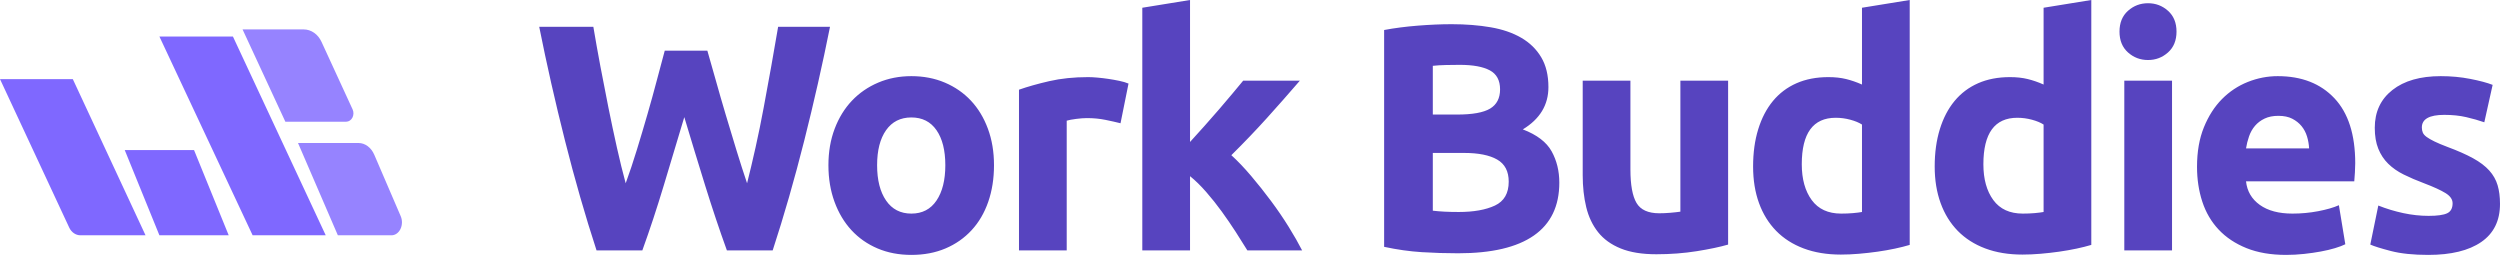
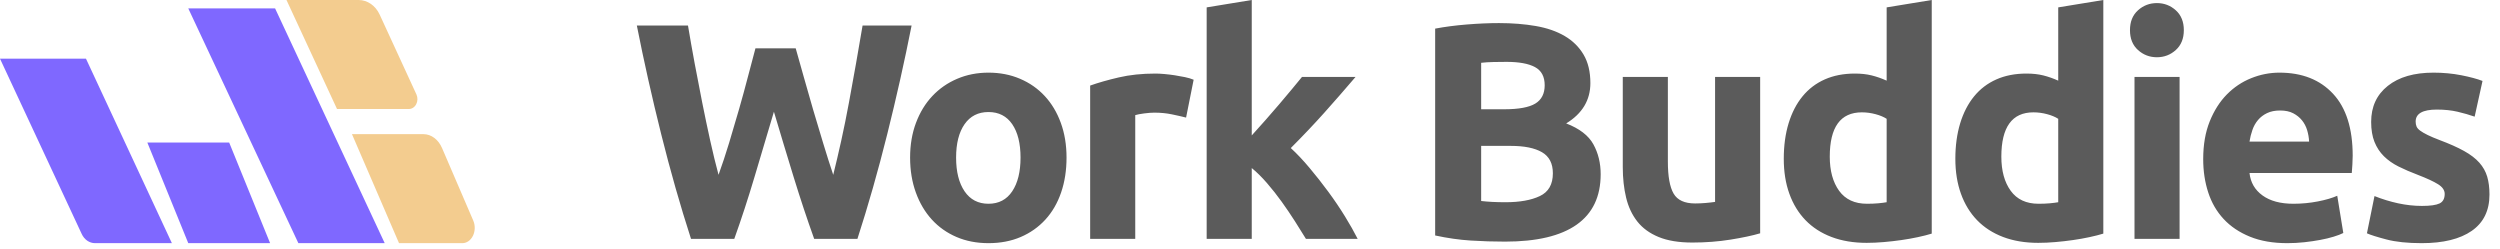
- <svg xmlns="http://www.w3.org/2000/svg" width="255px" height="26px" viewBox="0 0 255 26" version="1.1">
-   <g id="design" stroke="none" stroke-width="1" fill="none" fill-rule="evenodd">
-     <g id="landing-page" transform="translate(-63, -41)" fill-rule="nonzero">
-       <g id="Group" transform="translate(63, 41)">
-         <g id="work-buddies-logo-07-copy" transform="translate(0, 3)">
-           <path d="M0,5.069 L7.426,5.069 L14.845,21 L8.206,21 C7.725,21.001 7.283,20.696 7.057,20.206 L0,5.069 Z" id="Path" fill="#7F68FF" />
-           <path d="M16.259,0.724 L23.758,0.724 C26.913,7.483 30.069,14.241 33.224,21 L25.768,21 L16.259,0.724 Z" id="Path" fill="#7F68FF" />
-           <polygon id="Path" fill="#7F68FF" points="12.724 12.31 16.259 21 23.328 21 19.793 12.31" />
-           <path d="M35.968,8.164 L32.791,1.262 C32.433,0.485 31.734,9.43497549e-05 30.973,0 L24.741,0 L29.106,9.414 L35.318,9.414 C35.575,9.411 35.813,9.254 35.946,8.999 C36.079,8.744 36.087,8.428 35.968,8.164 Z" id="Path" fill="#9683FF" />
-           <path d="M36.577,11.586 L30.397,11.586 L34.461,21 L39.934,21 C40.309,21 40.656,20.756 40.848,20.357 C41.041,19.958 41.051,19.464 40.874,19.054 L38.175,12.781 C37.859,12.049 37.246,11.59 36.577,11.586 L36.577,11.586 Z" id="Path" fill="#9683FF" />
+ <svg xmlns="http://www.w3.org/2000/svg" width="171px" height="17px" viewBox="0 0 171 17" version="1.1">
+   <g id="hi-fi-design" stroke="none" stroke-width="1" fill="none" fill-rule="evenodd">
+     <g id="08-dashboard-with-match" transform="translate(-60, -36)" fill-rule="nonzero">
+       <g id="Group" transform="translate(60, 36)">
+         <g id="work-buddies-logo-07-copy">
+           <path d="M0,4.015 L5.881,4.015 L11.757,16.632 L6.499,16.632 C6.118,16.633 5.768,16.391 5.589,16.003 L0,4.015 Z" id="Path" fill="#7F68FF" />
+           <path d="M12.877,0.574 L18.816,0.574 C21.315,5.926 23.814,11.279 26.314,16.632 L20.408,16.632 L12.877,0.574 Z" id="Path" fill="#7F68FF" />
+           <polygon id="Path" fill="#7F68FF" points="10.078 9.75 12.877 16.632 18.475 16.632 15.676 9.75" />
+           <path d="M28.487,6.466 L25.97,0.999 C25.687,0.384 25.133,7.47250066e-05 24.531,0 L19.595,0 L23.052,7.456 L27.972,7.456 C28.176,7.454 28.364,7.33 28.469,7.127 C28.574,6.925 28.581,6.675 28.487,6.466 Z" id="Path" fill="#F3CC8F" />
+           <path d="M28.969,9.176 L24.074,9.176 L27.293,16.632 L31.628,16.632 C31.925,16.632 32.199,16.438 32.352,16.123 C32.504,15.807 32.512,15.415 32.372,15.091 L30.234,10.122 C29.984,9.542 29.499,9.179 28.969,9.176 L28.969,9.176 Z" id="Path" fill="#F3CC8F" />
        </g>
-         <path d="M65.519,25.539 C66.281,23.433 67.01,21.222 67.707,18.908 C68.404,16.593 69.101,14.273 69.798,11.947 C70.495,14.273 71.203,16.593 71.921,18.908 C72.64,21.222 73.38,23.433 74.143,25.539 L74.143,25.539 L78.814,25.539 C79.968,22.007 81.041,18.277 82.032,14.349 C83.022,10.422 83.899,6.549 84.661,2.732 L84.661,2.732 L79.369,2.732 C79.151,4.026 78.917,5.37 78.667,6.763 C78.416,8.157 78.161,9.555 77.899,10.959 C77.638,12.364 77.36,13.724 77.066,15.041 C76.772,16.357 76.484,17.575 76.201,18.694 C75.852,17.662 75.493,16.543 75.123,15.337 C74.752,14.13 74.388,12.923 74.028,11.716 C73.669,10.51 73.331,9.341 73.016,8.211 C72.7,7.081 72.411,6.067 72.15,5.167 L72.15,5.167 L67.805,5.167 C67.566,6.045 67.299,7.043 67.005,8.162 C66.711,9.281 66.39,10.444 66.041,11.651 C65.693,12.857 65.334,14.064 64.963,15.271 C64.593,16.478 64.212,17.619 63.82,18.694 C63.515,17.575 63.216,16.357 62.922,15.041 C62.628,13.724 62.339,12.364 62.056,10.959 C61.773,9.555 61.501,8.157 61.239,6.763 C60.978,5.37 60.738,4.026 60.521,2.732 L60.521,2.732 L55,2.732 C55.762,6.549 56.639,10.422 57.63,14.349 C58.621,18.277 59.693,22.007 60.847,25.539 L60.847,25.539 L65.519,25.539 Z M92.96,26 C94.245,26 95.404,25.781 96.439,25.342 C97.473,24.903 98.361,24.283 99.101,23.482 C99.842,22.681 100.408,21.716 100.8,20.586 C101.192,19.456 101.388,18.211 101.388,16.851 C101.388,15.49 101.181,14.251 100.767,13.132 C100.353,12.013 99.776,11.058 99.036,10.268 C98.295,9.478 97.408,8.864 96.374,8.425 C95.339,7.986 94.201,7.767 92.96,7.767 C91.74,7.767 90.613,7.986 89.579,8.425 C88.544,8.864 87.652,9.478 86.9,10.268 C86.149,11.058 85.561,12.013 85.136,13.132 C84.712,14.251 84.499,15.49 84.499,16.851 C84.499,18.211 84.706,19.456 85.12,20.586 C85.534,21.716 86.111,22.681 86.851,23.482 C87.592,24.283 88.479,24.903 89.514,25.342 C90.548,25.781 91.697,26 92.96,26 Z M92.96,21.787 C91.849,21.787 90.989,21.343 90.379,20.454 C89.769,19.566 89.465,18.365 89.465,16.851 C89.465,15.337 89.769,14.146 90.379,13.28 C90.989,12.413 91.849,11.98 92.96,11.98 C94.071,11.98 94.925,12.413 95.524,13.28 C96.123,14.146 96.423,15.337 96.423,16.851 C96.423,18.365 96.123,19.566 95.524,20.454 C94.925,21.343 94.071,21.787 92.96,21.787 Z M108.805,25.539 L108.805,12.309 C109.022,12.243 109.344,12.183 109.768,12.128 C110.193,12.073 110.558,12.046 110.863,12.046 C111.538,12.046 112.169,12.106 112.757,12.227 C113.345,12.347 113.857,12.462 114.293,12.572 L114.293,12.572 L115.109,8.524 C114.848,8.414 114.532,8.321 114.162,8.244 C113.792,8.168 113.421,8.102 113.051,8.047 C112.681,7.992 112.311,7.948 111.941,7.915 C111.57,7.882 111.255,7.866 110.993,7.866 C109.534,7.866 108.211,8.003 107.024,8.277 C105.837,8.551 104.808,8.842 103.937,9.149 L103.937,9.149 L103.937,25.539 L108.805,25.539 Z M121.383,25.539 L121.383,17.97 C121.927,18.408 122.477,18.946 123.032,19.582 C123.588,20.219 124.116,20.882 124.617,21.573 C125.117,22.265 125.591,22.956 126.038,23.647 C126.484,24.338 126.881,24.969 127.23,25.539 L127.23,25.539 L132.816,25.539 C132.446,24.815 131.988,24.014 131.444,23.137 C130.899,22.259 130.301,21.381 129.647,20.504 C128.994,19.626 128.319,18.776 127.622,17.953 C126.925,17.13 126.25,16.423 125.597,15.83 C126.903,14.536 128.106,13.28 129.206,12.062 C130.306,10.844 131.433,9.566 132.587,8.228 L132.587,8.228 L126.805,8.228 C126.5,8.601 126.136,9.04 125.711,9.544 C125.286,10.049 124.834,10.581 124.355,11.141 C123.876,11.7 123.381,12.265 122.869,12.835 C122.357,13.406 121.862,13.954 121.383,14.481 L121.383,14.481 L121.383,0 L116.515,0.79 L116.515,25.539 L121.383,25.539 Z M148.727,25.835 C152.146,25.835 154.722,25.232 156.453,24.025 C158.184,22.819 159.05,21.019 159.05,18.628 C159.05,17.443 158.789,16.379 158.266,15.435 C157.743,14.492 156.763,13.746 155.326,13.197 C157.068,12.144 157.939,10.707 157.939,8.886 C157.939,7.679 157.694,6.665 157.204,5.842 C156.714,5.019 156.034,4.355 155.163,3.851 C154.292,3.346 153.252,2.989 152.043,2.781 C150.834,2.573 149.511,2.468 148.074,2.468 C147.007,2.468 145.853,2.518 144.611,2.616 C143.37,2.715 142.227,2.863 141.181,3.061 L141.181,3.061 L141.181,25.177 C142.51,25.462 143.789,25.643 145.02,25.72 C146.25,25.797 147.486,25.835 148.727,25.835 Z M148.629,11.684 L146.147,11.684 L146.147,6.714 C146.539,6.67 146.985,6.643 147.486,6.632 C147.987,6.621 148.455,6.615 148.891,6.615 C150.241,6.615 151.264,6.802 151.961,7.175 C152.658,7.548 153.007,8.195 153.007,9.116 C153.007,10.016 152.669,10.669 151.994,11.075 C151.319,11.481 150.197,11.684 148.629,11.684 L148.629,11.684 Z M148.793,21.623 C148.27,21.623 147.791,21.612 147.355,21.59 C146.92,21.568 146.517,21.535 146.147,21.491 L146.147,21.491 L146.147,15.6 L149.348,15.6 C150.807,15.6 151.929,15.825 152.713,16.275 C153.497,16.724 153.889,17.476 153.889,18.529 C153.889,19.714 153.42,20.526 152.484,20.965 C151.548,21.403 150.317,21.623 148.793,21.623 Z M168.949,25.934 C170.387,25.934 171.759,25.83 173.065,25.622 C174.372,25.413 175.439,25.188 176.267,24.947 L176.267,24.947 L176.267,8.228 L171.399,8.228 L171.399,21.59 C171.094,21.634 170.746,21.672 170.354,21.705 C169.962,21.738 169.592,21.754 169.243,21.754 C168.111,21.754 167.338,21.403 166.924,20.701 C166.51,19.999 166.303,18.858 166.303,17.278 L166.303,17.278 L166.303,8.228 L161.436,8.228 L161.436,17.871 C161.436,19.056 161.556,20.142 161.795,21.129 C162.035,22.116 162.438,22.967 163.004,23.68 C163.57,24.393 164.338,24.947 165.307,25.342 C166.276,25.737 167.49,25.934 168.949,25.934 Z M187.767,25.967 C188.355,25.967 188.97,25.94 189.612,25.885 C190.255,25.83 190.886,25.759 191.507,25.671 C192.128,25.583 192.721,25.479 193.287,25.358 C193.853,25.238 194.354,25.111 194.79,24.98 L194.79,24.98 L194.79,0 L189.923,0.79 L189.923,8.623 C189.378,8.381 188.839,8.195 188.306,8.063 C187.772,7.932 187.168,7.866 186.493,7.866 C185.273,7.866 184.19,8.074 183.242,8.491 C182.295,8.908 181.495,9.511 180.841,10.301 C180.188,11.091 179.687,12.051 179.339,13.181 C178.99,14.311 178.816,15.578 178.816,16.982 C178.816,18.365 179.017,19.61 179.42,20.718 C179.823,21.826 180.406,22.769 181.168,23.548 C181.93,24.327 182.867,24.925 183.977,25.342 C185.088,25.759 186.351,25.967 187.767,25.967 Z M187.799,21.787 C186.471,21.787 185.469,21.327 184.794,20.405 C184.119,19.484 183.781,18.266 183.781,16.752 C183.781,13.592 184.936,12.013 187.244,12.013 C187.745,12.013 188.24,12.078 188.73,12.21 C189.22,12.342 189.618,12.506 189.923,12.704 L189.923,12.704 L189.923,21.623 C189.683,21.667 189.378,21.705 189.008,21.738 C188.638,21.771 188.235,21.787 187.799,21.787 Z M206.29,25.967 C206.878,25.967 207.493,25.94 208.136,25.885 C208.778,25.83 209.41,25.759 210.03,25.671 C210.651,25.583 211.244,25.479 211.811,25.358 C212.377,25.238 212.878,25.111 213.313,24.98 L213.313,24.98 L213.313,0 L208.446,0.79 L208.446,8.623 C207.902,8.381 207.363,8.195 206.829,8.063 C206.295,7.932 205.691,7.866 205.016,7.866 C203.796,7.866 202.713,8.074 201.766,8.491 C200.818,8.908 200.018,9.511 199.365,10.301 C198.711,11.091 198.21,12.051 197.862,13.181 C197.514,14.311 197.339,15.578 197.339,16.982 C197.339,18.365 197.541,19.61 197.944,20.718 C198.347,21.826 198.929,22.769 199.691,23.548 C200.454,24.327 201.39,24.925 202.501,25.342 C203.611,25.759 204.874,25.967 206.29,25.967 Z M206.323,21.787 C204.994,21.787 203.992,21.327 203.317,20.405 C202.642,19.484 202.305,18.266 202.305,16.752 C202.305,13.592 203.459,12.013 205.767,12.013 C206.268,12.013 206.764,12.078 207.254,12.21 C207.744,12.342 208.141,12.506 208.446,12.704 L208.446,12.704 L208.446,21.623 C208.206,21.667 207.902,21.705 207.531,21.738 C207.161,21.771 206.758,21.787 206.323,21.787 Z M219.097,6.122 C219.881,6.122 220.561,5.864 221.138,5.348 C221.715,4.832 222.004,4.125 222.004,3.225 C222.004,2.326 221.715,1.618 221.138,1.103 C220.561,0.587 219.881,0.329 219.097,0.329 C218.313,0.329 217.632,0.587 217.055,1.103 C216.478,1.618 216.189,2.326 216.189,3.225 C216.189,4.125 216.478,4.832 217.055,5.348 C217.632,5.864 218.313,6.122 219.097,6.122 Z M221.547,25.539 L221.547,8.228 L216.679,8.228 L216.679,25.539 L221.547,25.539 Z M233.177,26 C233.787,26 234.397,25.967 235.007,25.901 C235.616,25.835 236.188,25.753 236.722,25.654 C237.255,25.556 237.74,25.441 238.175,25.309 C238.611,25.177 238.959,25.046 239.221,24.914 L239.221,24.914 L238.567,20.932 C238.023,21.173 237.321,21.376 236.46,21.541 C235.6,21.705 234.724,21.787 233.831,21.787 C232.437,21.787 231.326,21.491 230.499,20.899 C229.671,20.306 229.203,19.505 229.094,18.496 L229.094,18.496 L240.135,18.496 C240.157,18.233 240.179,17.931 240.201,17.591 C240.222,17.251 240.233,16.938 240.233,16.653 C240.233,13.735 239.526,11.524 238.11,10.022 C236.694,8.519 234.767,7.767 232.328,7.767 C231.283,7.767 230.265,7.965 229.274,8.359 C228.283,8.754 227.406,9.336 226.644,10.104 C225.882,10.872 225.267,11.832 224.798,12.984 C224.33,14.135 224.096,15.479 224.096,17.015 C224.096,18.288 224.276,19.473 224.635,20.57 C224.994,21.667 225.55,22.616 226.301,23.416 C227.052,24.217 228,24.848 229.143,25.309 C230.286,25.77 231.631,26 233.177,26 Z M235.529,15.139 L229.094,15.139 C229.159,14.722 229.263,14.311 229.404,13.905 C229.546,13.499 229.747,13.143 230.009,12.835 C230.27,12.528 230.597,12.281 230.989,12.095 C231.381,11.908 231.849,11.815 232.393,11.815 C232.96,11.815 233.433,11.914 233.814,12.111 C234.195,12.309 234.511,12.561 234.762,12.868 C235.012,13.176 235.197,13.527 235.317,13.922 C235.437,14.316 235.508,14.722 235.529,15.139 L235.529,15.139 Z M247.683,26 C250.013,26 251.815,25.561 253.089,24.684 C254.363,23.806 255,22.511 255,20.8 C255,20.076 254.918,19.44 254.755,18.891 C254.592,18.343 254.309,17.843 253.906,17.394 C253.503,16.944 252.953,16.527 252.256,16.143 C251.559,15.759 250.677,15.37 249.61,14.975 C249.087,14.777 248.657,14.596 248.32,14.432 C247.982,14.267 247.715,14.114 247.519,13.971 C247.323,13.828 247.193,13.68 247.127,13.527 C247.062,13.373 247.029,13.197 247.029,13 C247.029,12.144 247.792,11.716 249.316,11.716 C250.144,11.716 250.889,11.793 251.554,11.947 C252.218,12.1 252.833,12.276 253.399,12.473 L253.399,12.473 L254.249,8.656 C253.682,8.436 252.92,8.233 251.962,8.047 C251.004,7.86 250.002,7.767 248.957,7.767 C246.866,7.767 245.222,8.239 244.024,9.182 C242.826,10.126 242.227,11.409 242.227,13.033 C242.227,13.867 242.347,14.58 242.587,15.172 C242.826,15.765 243.164,16.275 243.599,16.703 C244.035,17.13 244.563,17.498 245.184,17.805 C245.804,18.112 246.496,18.408 247.258,18.694 C248.238,19.067 248.968,19.401 249.447,19.697 C249.926,19.994 250.165,20.339 250.165,20.734 C250.165,21.239 249.98,21.579 249.61,21.754 C249.24,21.93 248.608,22.018 247.715,22.018 C246.866,22.018 246.006,21.924 245.135,21.738 C244.264,21.551 243.414,21.294 242.587,20.965 L242.587,20.965 L241.77,24.947 C242.162,25.122 242.864,25.342 243.877,25.605 C244.89,25.868 246.158,26 247.683,26 Z" id="WorkBuddies" fill="#5744BF" />
+         <path d="M50.225,16.337 C50.708,14.99 51.17,13.576 51.611,12.095 C52.053,10.614 52.494,9.13 52.936,7.642 C53.378,9.13 53.826,10.614 54.281,12.095 C54.737,13.576 55.206,14.99 55.689,16.337 L55.689,16.337 L58.648,16.337 C59.38,14.078 60.059,11.692 60.687,9.179 C61.315,6.667 61.87,4.19 62.353,1.747 L62.353,1.747 L59,1.747 C58.862,2.576 58.714,3.435 58.555,4.326 C58.397,5.218 58.235,6.112 58.069,7.011 C57.903,7.909 57.727,8.779 57.541,9.621 C57.355,10.463 57.172,11.242 56.993,11.958 C56.772,11.299 56.544,10.583 56.31,9.811 C56.075,9.039 55.844,8.267 55.616,7.495 C55.389,6.723 55.175,5.976 54.975,5.253 C54.775,4.53 54.592,3.881 54.426,3.305 L54.426,3.305 L51.673,3.305 C51.522,3.867 51.353,4.505 51.166,5.221 C50.98,5.937 50.777,6.681 50.556,7.453 C50.335,8.225 50.107,8.997 49.873,9.769 C49.638,10.541 49.397,11.27 49.148,11.958 C48.955,11.242 48.765,10.463 48.579,9.621 C48.393,8.779 48.21,7.909 48.031,7.011 C47.851,6.112 47.679,5.218 47.513,4.326 C47.348,3.435 47.196,2.576 47.058,1.747 L47.058,1.747 L43.56,1.747 C44.043,4.19 44.598,6.667 45.226,9.179 C45.854,11.692 46.534,14.078 47.265,16.337 L47.265,16.337 L50.225,16.337 Z M67.611,16.632 C68.425,16.632 69.16,16.492 69.816,16.211 C70.471,15.93 71.033,15.534 71.503,15.021 C71.972,14.509 72.33,13.892 72.579,13.169 C72.827,12.446 72.951,11.649 72.951,10.779 C72.951,9.909 72.82,9.116 72.558,8.4 C72.296,7.684 71.93,7.074 71.461,6.569 C70.992,6.063 70.43,5.67 69.774,5.39 C69.119,5.109 68.398,4.969 67.611,4.969 C66.839,4.969 66.125,5.109 65.469,5.39 C64.814,5.67 64.248,6.063 63.772,6.569 C63.296,7.074 62.923,7.684 62.654,8.4 C62.385,9.116 62.251,9.909 62.251,10.779 C62.251,11.649 62.382,12.446 62.644,13.169 C62.906,13.892 63.272,14.509 63.741,15.021 C64.21,15.534 64.772,15.93 65.428,16.211 C66.083,16.492 66.811,16.632 67.611,16.632 Z M67.611,13.937 C66.908,13.937 66.363,13.653 65.976,13.085 C65.59,12.516 65.397,11.748 65.397,10.779 C65.397,9.811 65.59,9.049 65.976,8.495 C66.363,7.941 66.908,7.663 67.611,7.663 C68.315,7.663 68.857,7.941 69.236,8.495 C69.616,9.049 69.805,9.811 69.805,10.779 C69.805,11.748 69.616,12.516 69.236,13.085 C68.857,13.653 68.315,13.937 67.611,13.937 Z M77.651,16.337 L77.651,7.874 C77.789,7.832 77.992,7.793 78.261,7.758 C78.53,7.723 78.761,7.705 78.955,7.705 C79.382,7.705 79.782,7.744 80.155,7.821 C80.528,7.898 80.852,7.972 81.128,8.042 L81.128,8.042 L81.645,5.453 C81.48,5.383 81.28,5.323 81.045,5.274 C80.81,5.225 80.576,5.183 80.341,5.147 C80.107,5.112 79.872,5.084 79.638,5.063 C79.403,5.042 79.203,5.032 79.037,5.032 C78.113,5.032 77.275,5.119 76.523,5.295 C75.771,5.47 75.119,5.656 74.567,5.853 L74.567,5.853 L74.567,16.337 L77.651,16.337 Z M85.62,16.337 L85.62,11.495 C85.965,11.776 86.313,12.12 86.665,12.527 C87.017,12.934 87.352,13.358 87.669,13.8 C87.986,14.242 88.287,14.685 88.569,15.127 C88.852,15.569 89.104,15.972 89.325,16.337 L89.325,16.337 L92.864,16.337 C92.63,15.874 92.34,15.362 91.995,14.8 C91.65,14.239 91.27,13.678 90.856,13.116 C90.443,12.555 90.015,12.011 89.573,11.485 C89.132,10.958 88.704,10.506 88.29,10.127 C89.118,9.298 89.88,8.495 90.577,7.716 C91.274,6.937 91.988,6.119 92.719,5.263 L92.719,5.263 L89.056,5.263 C88.863,5.502 88.632,5.783 88.362,6.105 C88.093,6.428 87.807,6.769 87.503,7.126 C87.2,7.484 86.886,7.846 86.562,8.211 C86.237,8.576 85.924,8.927 85.62,9.263 L85.62,9.263 L85.62,0 L82.536,0.505 L82.536,16.337 L85.62,16.337 Z M102.946,16.527 C105.112,16.527 106.744,16.141 107.841,15.369 C108.938,14.597 109.486,13.446 109.486,11.916 C109.486,11.158 109.32,10.477 108.989,9.874 C108.658,9.27 108.037,8.793 107.127,8.442 C108.23,7.769 108.782,6.849 108.782,5.684 C108.782,4.912 108.627,4.263 108.317,3.737 C108.006,3.211 107.575,2.786 107.023,2.463 C106.471,2.14 105.812,1.912 105.046,1.779 C104.281,1.646 103.442,1.579 102.532,1.579 C101.856,1.579 101.124,1.611 100.338,1.674 C99.551,1.737 98.827,1.832 98.165,1.958 L98.165,1.958 L98.165,16.106 C99.006,16.288 99.817,16.404 100.596,16.453 C101.376,16.502 102.159,16.527 102.946,16.527 Z M102.884,7.474 L101.311,7.474 L101.311,4.295 C101.559,4.267 101.842,4.249 102.159,4.242 C102.476,4.235 102.773,4.232 103.049,4.232 C103.905,4.232 104.553,4.351 104.995,4.59 C105.436,4.828 105.657,5.242 105.657,5.832 C105.657,6.407 105.443,6.825 105.015,7.084 C104.588,7.344 103.877,7.474 102.884,7.474 L102.884,7.474 Z M102.987,13.832 C102.656,13.832 102.352,13.825 102.076,13.811 C101.8,13.797 101.545,13.776 101.311,13.748 L101.311,13.748 L101.311,9.979 L103.339,9.979 C104.263,9.979 104.974,10.123 105.471,10.411 C105.967,10.699 106.216,11.179 106.216,11.853 C106.216,12.611 105.919,13.13 105.326,13.411 C104.733,13.692 103.953,13.832 102.987,13.832 Z M115.758,16.59 C116.669,16.59 117.538,16.523 118.366,16.39 C119.194,16.257 119.87,16.113 120.395,15.958 L120.395,15.958 L120.395,5.263 L117.311,5.263 L117.311,13.811 C117.117,13.839 116.897,13.864 116.648,13.885 C116.4,13.906 116.165,13.916 115.945,13.916 C115.227,13.916 114.737,13.692 114.475,13.242 C114.213,12.793 114.082,12.063 114.082,11.053 L114.082,11.053 L114.082,5.263 L110.998,5.263 L110.998,11.432 C110.998,12.19 111.074,12.885 111.226,13.516 C111.377,14.148 111.633,14.692 111.991,15.148 C112.35,15.604 112.836,15.958 113.451,16.211 C114.065,16.464 114.834,16.59 115.758,16.59 Z M127.681,16.611 C128.054,16.611 128.443,16.593 128.85,16.558 C129.257,16.523 129.658,16.478 130.051,16.421 C130.444,16.365 130.82,16.299 131.179,16.221 C131.538,16.144 131.855,16.064 132.131,15.979 L132.131,15.979 L132.131,0 L129.047,0.505 L129.047,5.516 C128.702,5.362 128.361,5.242 128.022,5.158 C127.684,5.074 127.301,5.032 126.874,5.032 C126.101,5.032 125.415,5.165 124.814,5.432 C124.214,5.698 123.707,6.084 123.293,6.59 C122.879,7.095 122.562,7.709 122.341,8.432 C122.12,9.155 122.01,9.965 122.01,10.863 C122.01,11.748 122.137,12.544 122.393,13.253 C122.648,13.962 123.017,14.565 123.5,15.064 C123.983,15.562 124.576,15.944 125.28,16.211 C125.984,16.478 126.784,16.611 127.681,16.611 Z M127.702,13.937 C126.86,13.937 126.225,13.642 125.797,13.053 C125.37,12.463 125.156,11.685 125.156,10.716 C125.156,8.695 125.887,7.684 127.35,7.684 C127.667,7.684 127.981,7.727 128.292,7.811 C128.602,7.895 128.854,8 129.047,8.127 L129.047,8.127 L129.047,13.832 C128.895,13.86 128.702,13.885 128.467,13.906 C128.233,13.927 127.978,13.937 127.702,13.937 Z M139.417,16.611 C139.79,16.611 140.18,16.593 140.587,16.558 C140.994,16.523 141.394,16.478 141.787,16.421 C142.18,16.365 142.556,16.299 142.915,16.221 C143.274,16.144 143.591,16.064 143.867,15.979 L143.867,15.979 L143.867,0 L140.783,0.505 L140.783,5.516 C140.438,5.362 140.097,5.242 139.759,5.158 C139.421,5.074 139.038,5.032 138.61,5.032 C137.837,5.032 137.151,5.165 136.551,5.432 C135.95,5.698 135.443,6.084 135.029,6.59 C134.616,7.095 134.298,7.709 134.077,8.432 C133.857,9.155 133.746,9.965 133.746,10.863 C133.746,11.748 133.874,12.544 134.129,13.253 C134.384,13.962 134.753,14.565 135.236,15.064 C135.719,15.562 136.313,15.944 137.016,16.211 C137.72,16.478 138.52,16.611 139.417,16.611 Z M139.438,13.937 C138.596,13.937 137.962,13.642 137.534,13.053 C137.106,12.463 136.892,11.685 136.892,10.716 C136.892,8.695 137.624,7.684 139.086,7.684 C139.404,7.684 139.717,7.727 140.028,7.811 C140.338,7.895 140.59,8 140.783,8.127 L140.783,8.127 L140.783,13.832 C140.632,13.86 140.438,13.885 140.204,13.906 C139.969,13.927 139.714,13.937 139.438,13.937 Z M147.532,3.916 C148.028,3.916 148.46,3.751 148.825,3.421 C149.191,3.091 149.374,2.639 149.374,2.063 C149.374,1.488 149.191,1.035 148.825,0.705 C148.46,0.375 148.028,0.211 147.532,0.211 C147.035,0.211 146.604,0.375 146.238,0.705 C145.872,1.035 145.69,1.488 145.69,2.063 C145.69,2.639 145.872,3.091 146.238,3.421 C146.604,3.751 147.035,3.916 147.532,3.916 Z M149.084,16.337 L149.084,5.263 L146,5.263 L146,16.337 L149.084,16.337 Z M156.453,16.632 C156.84,16.632 157.226,16.611 157.612,16.569 C157.999,16.527 158.361,16.474 158.699,16.411 C159.037,16.348 159.344,16.274 159.62,16.19 C159.896,16.106 160.117,16.021 160.282,15.937 L160.282,15.937 L159.868,13.39 C159.523,13.544 159.078,13.674 158.533,13.779 C157.988,13.885 157.433,13.937 156.867,13.937 C155.984,13.937 155.28,13.748 154.756,13.369 C154.232,12.99 153.935,12.478 153.866,11.832 L153.866,11.832 L160.862,11.832 C160.876,11.663 160.889,11.47 160.903,11.253 C160.917,11.035 160.924,10.835 160.924,10.653 C160.924,8.786 160.475,7.372 159.578,6.411 C158.682,5.449 157.46,4.969 155.915,4.969 C155.253,4.969 154.608,5.095 153.98,5.348 C153.352,5.6 152.797,5.972 152.314,6.463 C151.831,6.955 151.441,7.569 151.144,8.305 C150.848,9.042 150.699,9.902 150.699,10.884 C150.699,11.699 150.813,12.456 151.041,13.158 C151.268,13.86 151.62,14.467 152.096,14.979 C152.572,15.492 153.173,15.895 153.897,16.19 C154.621,16.485 155.473,16.632 156.453,16.632 Z M157.943,9.684 L153.866,9.684 C153.907,9.418 153.973,9.155 154.063,8.895 C154.152,8.635 154.28,8.407 154.446,8.211 C154.611,8.014 154.818,7.856 155.066,7.737 C155.315,7.618 155.611,7.558 155.956,7.558 C156.315,7.558 156.615,7.621 156.857,7.748 C157.098,7.874 157.298,8.035 157.457,8.232 C157.616,8.428 157.733,8.653 157.809,8.905 C157.885,9.158 157.93,9.418 157.943,9.684 L157.943,9.684 Z M165.644,16.632 C167.12,16.632 168.262,16.351 169.069,15.79 C169.876,15.228 170.28,14.4 170.28,13.306 C170.28,12.842 170.228,12.435 170.125,12.085 C170.021,11.734 169.842,11.414 169.587,11.127 C169.331,10.839 168.983,10.572 168.541,10.327 C168.1,10.081 167.541,9.832 166.865,9.579 C166.534,9.453 166.261,9.337 166.047,9.232 C165.833,9.127 165.664,9.028 165.54,8.937 C165.416,8.846 165.333,8.751 165.292,8.653 C165.251,8.555 165.23,8.442 165.23,8.316 C165.23,7.769 165.713,7.495 166.679,7.495 C167.203,7.495 167.676,7.544 168.096,7.642 C168.517,7.741 168.907,7.853 169.266,7.979 L169.266,7.979 L169.804,5.537 C169.445,5.397 168.962,5.267 168.355,5.147 C167.748,5.028 167.113,4.969 166.451,4.969 C165.126,4.969 164.085,5.27 163.326,5.874 C162.567,6.477 162.187,7.298 162.187,8.337 C162.187,8.87 162.263,9.327 162.415,9.706 C162.567,10.084 162.781,10.411 163.057,10.684 C163.333,10.958 163.667,11.193 164.06,11.39 C164.454,11.586 164.892,11.776 165.375,11.958 C165.996,12.197 166.458,12.411 166.761,12.6 C167.065,12.79 167.217,13.011 167.217,13.263 C167.217,13.586 167.099,13.804 166.865,13.916 C166.63,14.028 166.23,14.085 165.664,14.085 C165.126,14.085 164.581,14.025 164.029,13.906 C163.477,13.786 162.939,13.621 162.415,13.411 L162.415,13.411 L161.898,15.958 C162.146,16.071 162.591,16.211 163.233,16.379 C163.874,16.548 164.678,16.632 165.644,16.632 Z" id="WorkBuddies" fill="#5B5B5B" />
      </g>
    </g>
  </g>
</svg>
